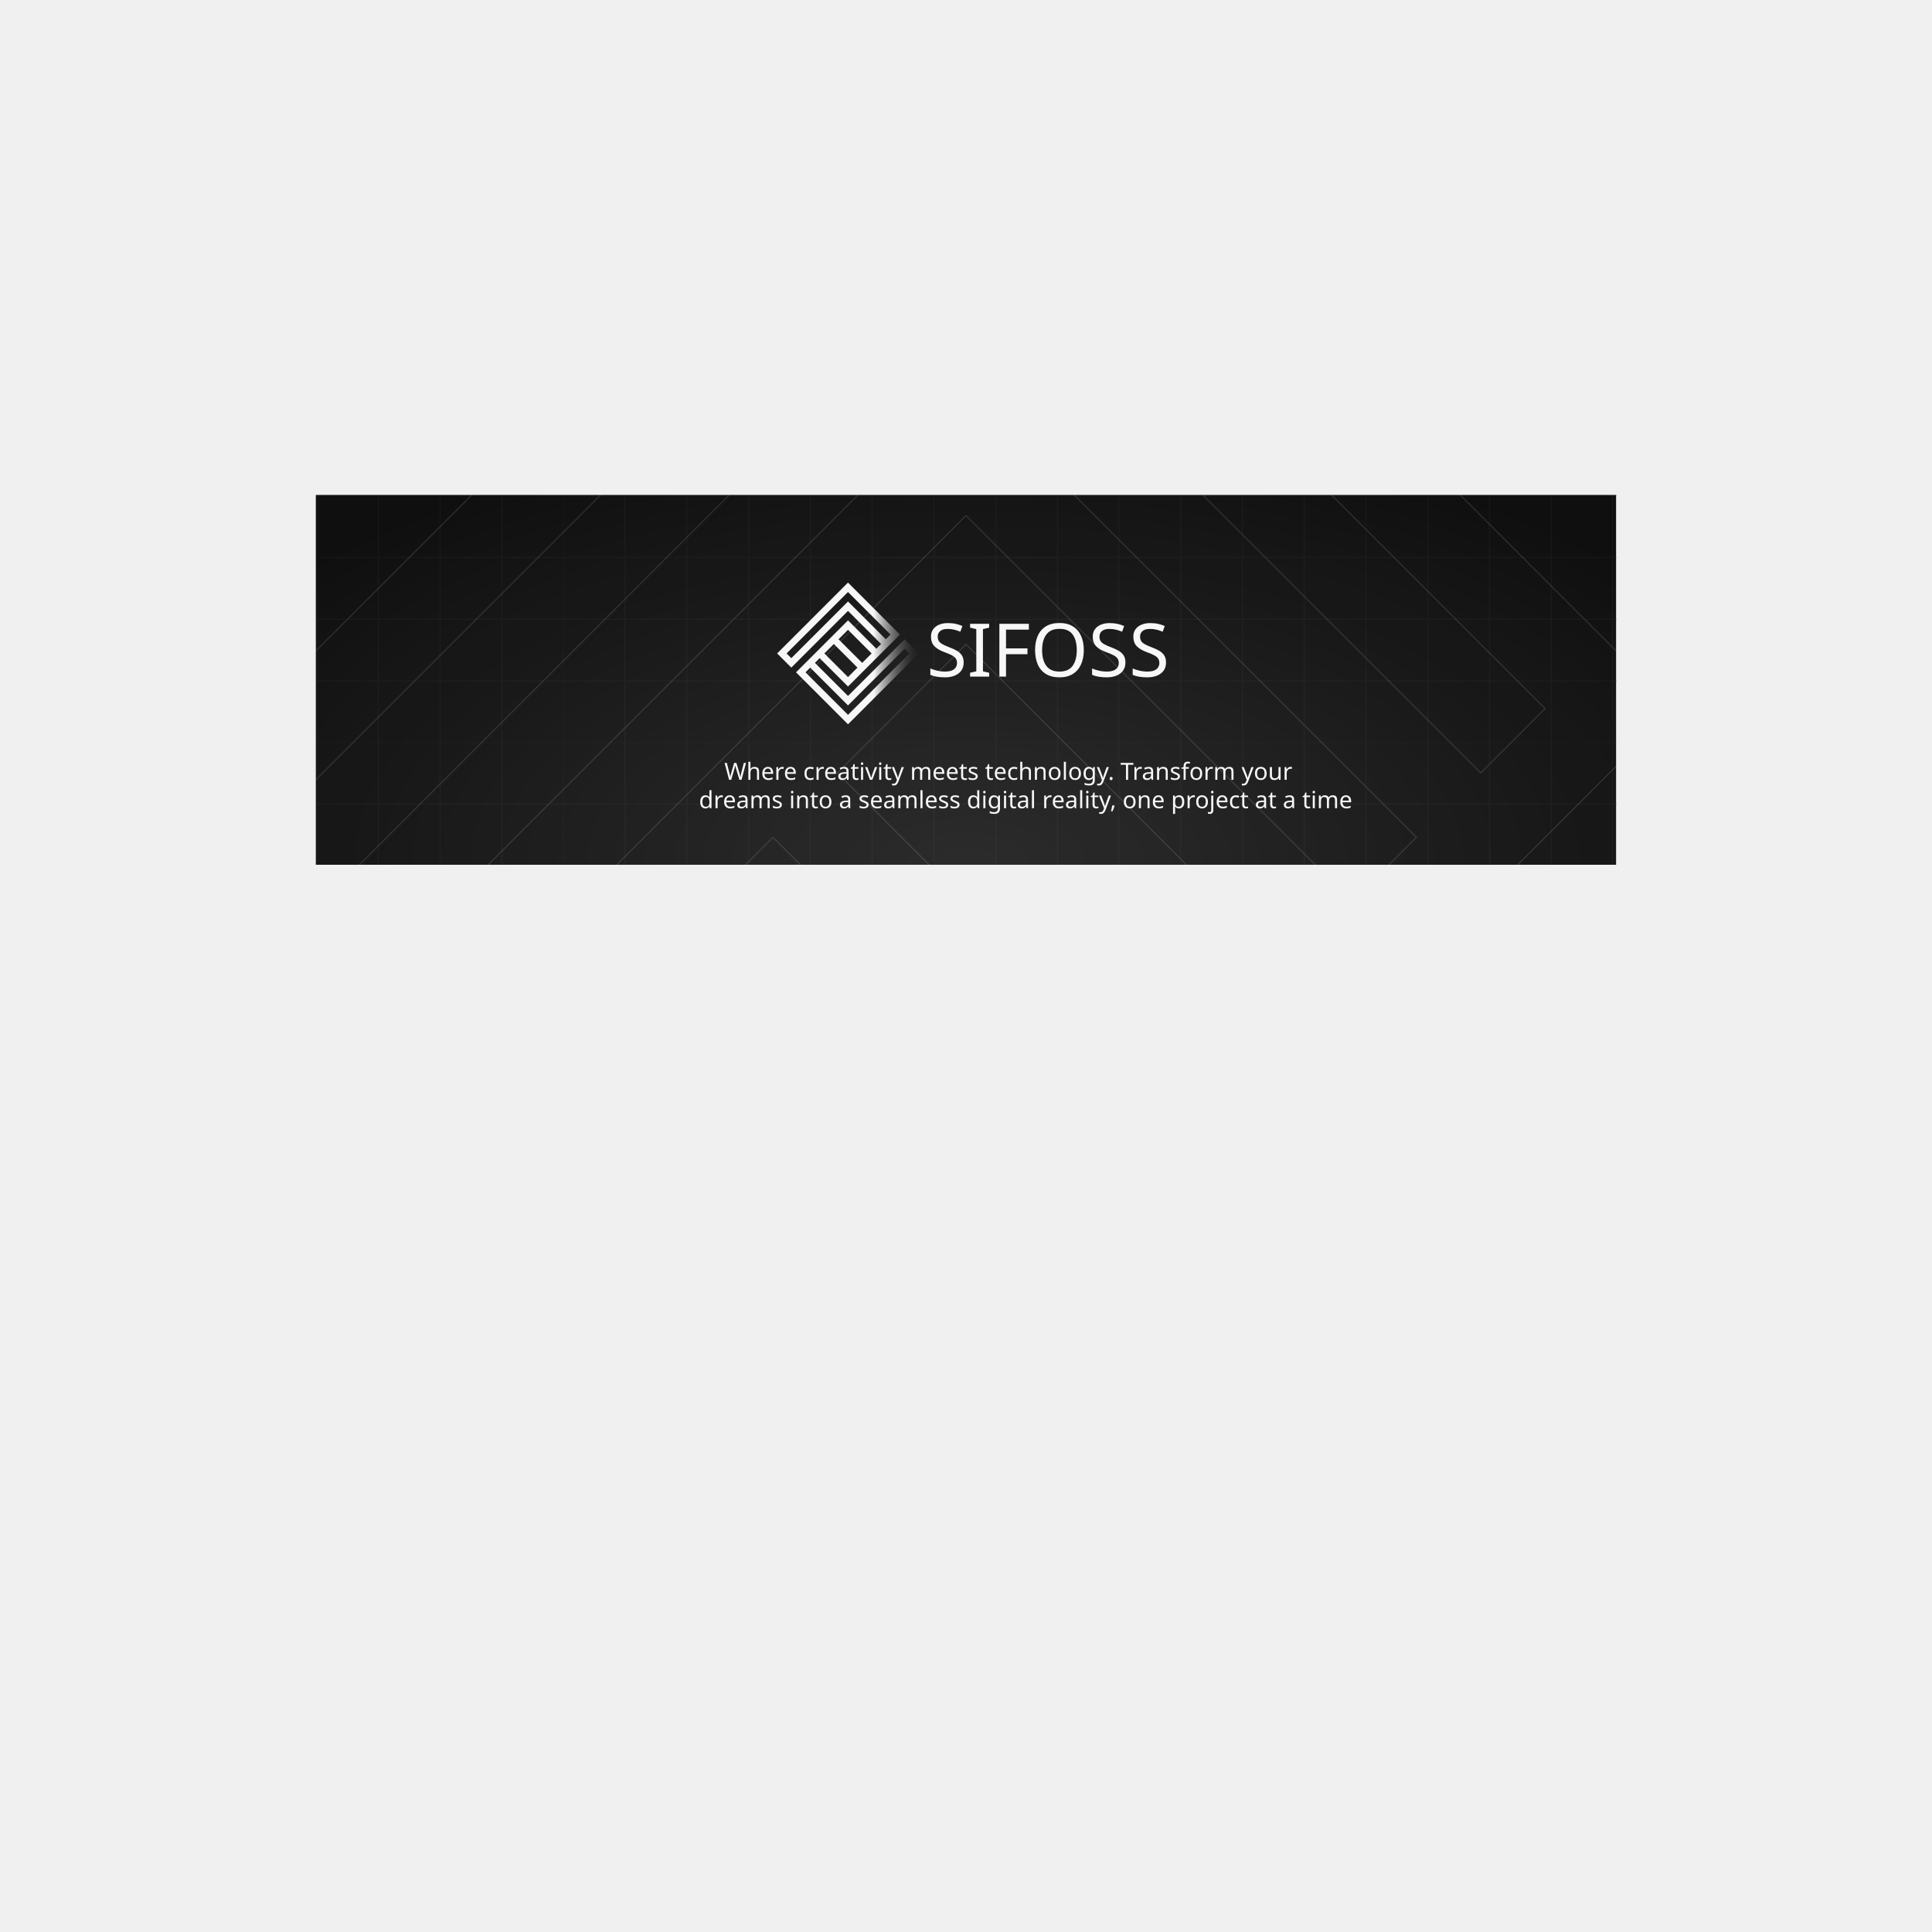
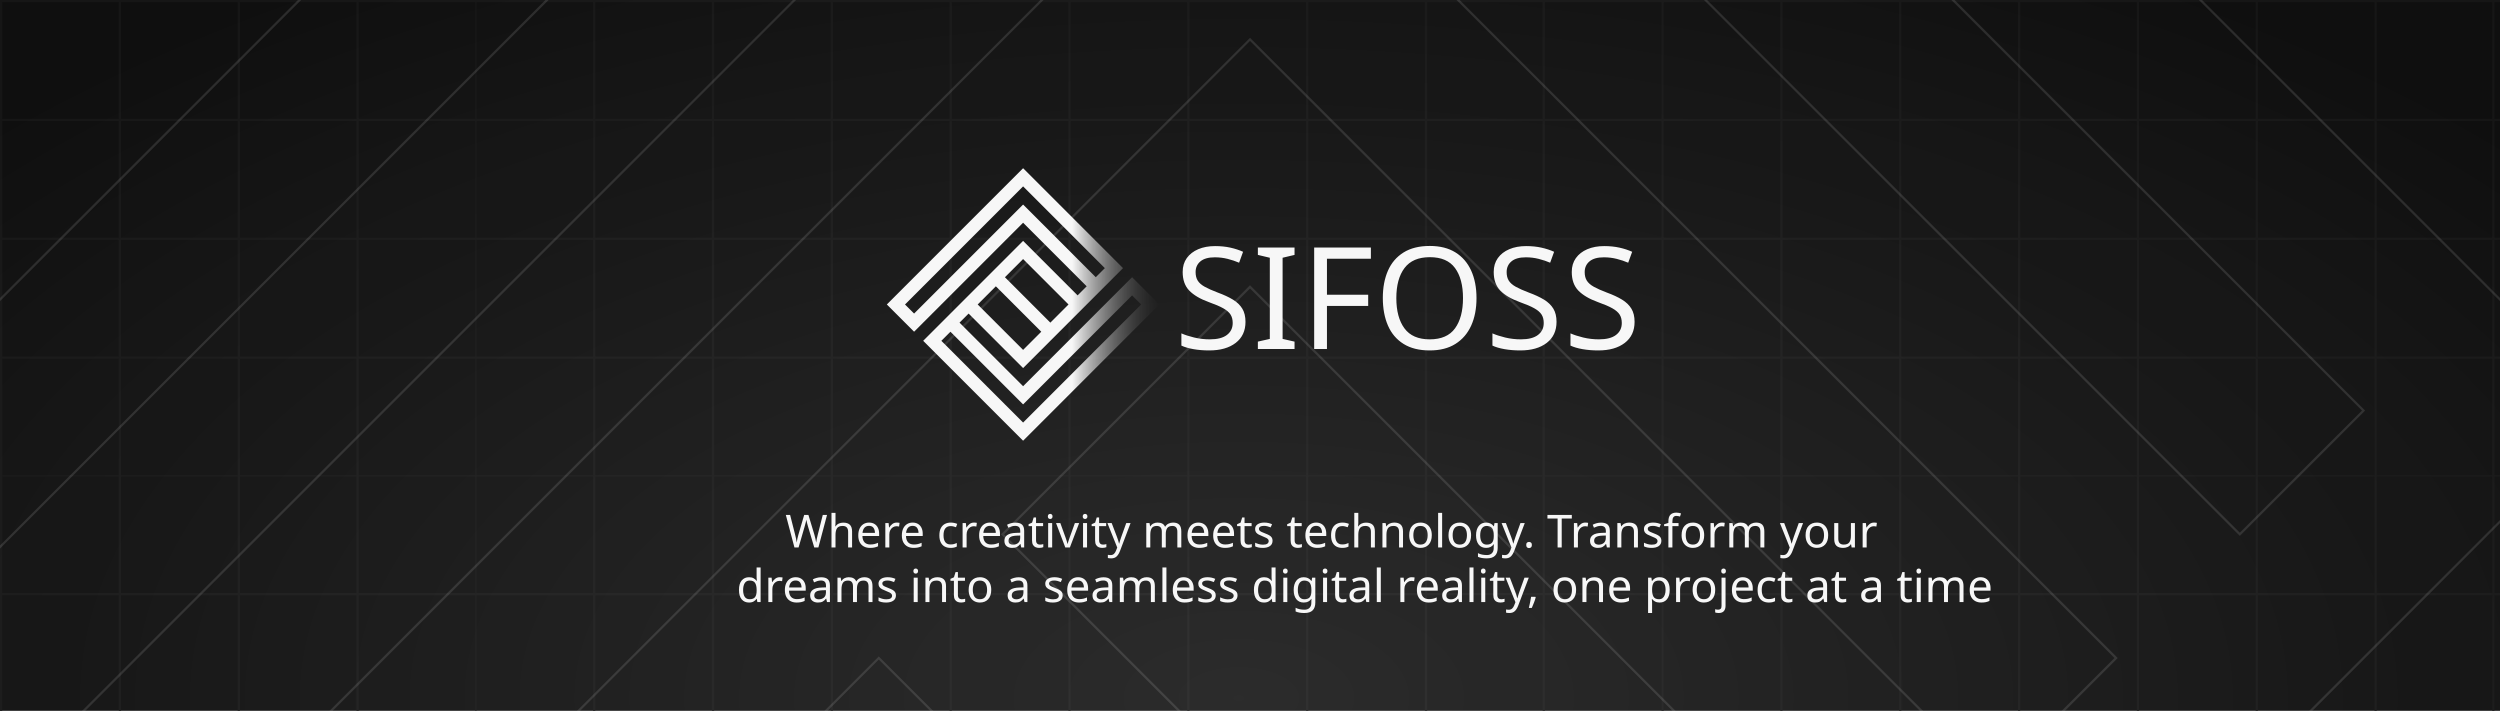
- <svg xmlns="http://www.w3.org/2000/svg" id="Layer_1" data-name="Layer 1" viewBox="0 0 3344.95 3344.95">
+ <svg xmlns="http://www.w3.org/2000/svg" id="Layer_1" data-name="Layer 1" viewBox="0 0 2251 640">
  <defs>
    <style>
      .cls-1, .cls-2 {
        fill: none;
      }

      .cls-3 {
        fill: url(#linear-gradient);
      }

      .cls-4 {
        clip-path: url(#clippath);
      }

      .cls-5 {
        opacity: .12;
      }

      .cls-6 {
        fill: #0f0f0f;
      }

      .cls-2 {
        stroke: #fff;
        stroke-width: 2px;
      }

      .cls-7 {
        font-family: YekanBakhFaNum-Fat, 'Yekan Bakh FaNum';
        font-size: 128px;
      }

      .cls-7, .cls-8 {
        fill: #f7f7f7;
      }

      .cls-9 {
        fill: #161616;
        fill-rule: evenodd;
      }

      .cls-8 {
        font-family: YekanBakhFaNum-Regular, 'Yekan Bakh FaNum';
        font-size: 41px;
      }

      .cls-10 {
        fill: url(#radial-gradient);
        fill-opacity: .6;
        isolation: isolate;
        opacity: .2;
      }
    </style>
    <clipPath id="clippath">
-       <rect class="cls-1" x="546.98" y="857.18" width="2251" height="640" />
+       <rect class="cls-1" width="2251" height="640" />
    </clipPath>
-     <radialGradient id="radial-gradient" cx="174.49" cy="2678.42" fx="174.49" fy="2678.42" r="1" gradientTransform="translate(-4098987.93 -134267.65) rotate(90) scale(778 -1531)" gradientUnits="userSpaceOnUse">
+     <radialGradient id="radial-gradient" cx="-372.48" cy="1821.24" fx="-372.48" fy="1821.24" r="1" gradientTransform="translate(-2787199 290422) rotate(90) scale(778 -1531)" gradientUnits="userSpaceOnUse">
      <stop offset="0" stop-color="#fff" />
      <stop offset="1" stop-color="#fff" stop-opacity="0" />
    </radialGradient>
-     <linearGradient id="linear-gradient" x1="1345.49" y1="1131.33" x2="1590.87" y2="1131.33" gradientUnits="userSpaceOnUse">
+     <linearGradient id="linear-gradient" x1="798.52" y1="274.15" x2="1043.89" y2="274.15" gradientUnits="userSpaceOnUse">
      <stop offset=".68" stop-color="#f7f7f7" />
      <stop offset="1" stop-color="#202020" stop-opacity=".2" />
    </linearGradient>
  </defs>
  <g class="cls-4">
    <g>
-       <path class="cls-6" d="M546.98,857.18H2797.98v640H546.98V857.18Z" />
-       <path class="cls-9" d="M548.98,966.18v105h105v-105h-105Zm-2,105v426h2v-104h105v104h2v-104h105v104h2v-104h105v104h2v-104h105v104h1v-104h105v104h2v-104h105v104h2v-104h105v104h2v-104h105v104h2v-104h105v104h2v-104h105v104h2v-104h105v104h2v-104h105v104h2v-104h104v104h2v-104h105v104h2v-104h105v104h2v-104h105v104h2v-104h105v104h2v-104h105v104h2v-104h105v104h2v-104h105v104h2v-104h104v104h2v-104h5v-2h-5v-105h5v-1h-5v-105h5v-2h-5v-105h5v-2h-5v-105h5v-2h-5v-105h5v-2H546.98v214Zm2244,320v-105h-104v105h104Zm-106,0v-105h-105v105h105Zm-107,0v-105h-105v105h105Zm-107,0v-105h-105v105h105Zm-107,0v-105h-105v105h105Zm-107,0v-105h-105v105h105Zm-107,0v-105h-105v105h105Zm-107,0v-105h-105v105h105Zm-107,0v-105h-104v105h104Zm-106,0v-105h-105v105h105Zm-107,0v-105h-105v105h105Zm-107,0v-105h-105v105h105Zm-107,0v-105h-105v105h105Zm-107,0v-105h-105v105h105Zm-107,0v-105h-105v105h105Zm-107,0v-105h-105v105h105Zm-107,0v-105h-105v105h105Zm-106,0v-105h-105v105h105Zm-107,0v-105h-105v105h105Zm-107,0v-105h-105v105h105Zm-107,0v-105h-105v105h105Zm0-106h-105v-105h105v105Zm107,0h-105v-105h105v105Zm107,0h-105v-105h105v105Zm107,0h-105v-105h105v105Zm106,0h-105v-105h105v105Zm107,0h-105v-105h105v105Zm107,0h-105v-105h105v105Zm107,0h-105v-105h105v105Zm107,0h-105v-105h105v105Zm107,0h-105v-105h105v105Zm107,0h-105v-105h105v105Zm107,0h-105v-105h105v105Zm106,0h-104v-105h104v105Zm107,0h-105v-105h105v105Zm107,0h-105v-105h105v105Zm107,0h-105v-105h105v105Zm107,0h-105v-105h105v105Zm107,0h-105v-105h105v105Zm107,0h-105v-105h105v105Zm107,0h-105v-105h105v105Zm106,0h-104v-105h104v105Zm0-107v-105h-104v105h104Zm-106,0v-105h-105v105h105Zm-107,0v-105h-105v105h105Zm-107,0v-105h-105v105h105Zm-107,0v-105h-105v105h105Zm-107,0v-105h-105v105h105Zm-107,0v-105h-105v105h105Zm-107,0v-105h-105v105h105Zm-107,0v-105h-104v105h104Zm-106,0v-105h-105v105h105Zm-107,0v-105h-105v105h105Zm-107,0v-105h-105v105h105Zm-107,0v-105h-105v105h105Zm-107,0v-105h-105v105h105Zm-107,0v-105h-105v105h105Zm-107,0v-105h-105v105h105Zm-107,0v-105h-105v105h105Zm-106,0v-105h-105v105h105Zm-107,0v-105h-105v105h105Zm-107,0v-105h-105v105h105Zm-107,0v-105h-105v105h105Zm107-107h-105v-105h105v105Zm107,0h-105v-105h105v105Zm107,0h-105v-105h105v105Zm106,0h-105v-105h105v105Zm107,0h-105v-105h105v105Zm107,0h-105v-105h105v105Zm107,0h-105v-105h105v105Zm107,0h-105v-105h105v105Zm107,0h-105v-105h105v105Zm107,0h-105v-105h105v105Zm107,0h-105v-105h105v105Zm106,0h-104v-105h104v105Zm107,0h-105v-105h105v105Zm107,0h-105v-105h105v105Zm107,0h-105v-105h105v105Zm107,0h-105v-105h105v105Zm107,0h-105v-105h105v105Zm107,0h-105v-105h105v105Zm107,0h-105v-105h105v105Zm106,0h-104v-105h104v105Zm-2242-107h105v-105h-105v105Zm107,0h105v-105h-105v105Zm107,0h105v-105h-105v105Zm107,0h105v-105h-105v105Zm106,0h105v-105h-105v105Zm107,0h105v-105h-105v105Zm107,0h105v-105h-105v105Zm107,0h105v-105h-105v105Zm107,0h105v-105h-105v105Zm107,0h105v-105h-105v105Zm107,0h105v-105h-105v105Zm107,0h105v-105h-105v105Zm107,0h104v-105h-104v105Zm106,0h105v-105h-105v105Zm107,0h105v-105h-105v105Zm107,0h105v-105h-105v105Zm107,0h105v-105h-105v105Zm107,0h105v-105h-105v105Zm107,0h105v-105h-105v105Zm107,0h105v-105h-105v105Zm107,0h104v-105h-104v105Z" />
+       <path class="cls-6" d="M0,0H2251V640H0V0Z" />
+       <path class="cls-9" d="M2,109v105H107V109H2ZM0,214v426H2v-104H107v104h2v-104h105v104h2v-104h105v104h2v-104h105v104h1v-104h105v104h2v-104h105v104h2v-104h105v104h2v-104h105v104h2v-104h105v104h2v-104h105v104h2v-104h105v104h2v-104h105v104h2v-104h104v104h2v-104h105v104h2v-104h105v104h2v-104h105v104h2v-104h105v104h2v-104h105v104h2v-104h105v104h2v-104h105v104h2v-104h104v104h2v-104h5v-2h-5v-105h5v-1h-5v-105h5v-2h-5v-105h5v-2h-5V109h5v-2h-5V2h5V0H0V214Zm2244,320v-105h-104v105h104Zm-106,0v-105h-105v105h105Zm-107,0v-105h-105v105h105Zm-107,0v-105h-105v105h105Zm-107,0v-105h-105v105h105Zm-107,0v-105h-105v105h105Zm-107,0v-105h-105v105h105Zm-107,0v-105h-105v105h105Zm-107,0v-105h-104v105h104Zm-106,0v-105h-105v105h105Zm-107,0v-105h-105v105h105Zm-107,0v-105h-105v105h105Zm-107,0v-105h-105v105h105Zm-107,0v-105h-105v105h105Zm-107,0v-105h-105v105h105Zm-107,0v-105h-105v105h105Zm-107,0v-105h-105v105h105Zm-106,0v-105h-105v105h105Zm-107,0v-105h-105v105h105Zm-107,0v-105H109v105h105Zm-107,0v-105H2v105H107Zm0-106H2v-105H107v105Zm107,0H109v-105h105v105Zm107,0h-105v-105h105v105Zm107,0h-105v-105h105v105Zm106,0h-105v-105h105v105Zm107,0h-105v-105h105v105Zm107,0h-105v-105h105v105Zm107,0h-105v-105h105v105Zm107,0h-105v-105h105v105Zm107,0h-105v-105h105v105Zm107,0h-105v-105h105v105Zm107,0h-105v-105h105v105Zm106,0h-104v-105h104v105Zm107,0h-105v-105h105v105Zm107,0h-105v-105h105v105Zm107,0h-105v-105h105v105Zm107,0h-105v-105h105v105Zm107,0h-105v-105h105v105Zm107,0h-105v-105h105v105Zm107,0h-105v-105h105v105Zm106,0h-104v-105h104v105Zm0-107v-105h-104v105h104Zm-106,0v-105h-105v105h105Zm-107,0v-105h-105v105h105Zm-107,0v-105h-105v105h105Zm-107,0v-105h-105v105h105Zm-107,0v-105h-105v105h105Zm-107,0v-105h-105v105h105Zm-107,0v-105h-105v105h105Zm-107,0v-105h-104v105h104Zm-106,0v-105h-105v105h105Zm-107,0v-105h-105v105h105Zm-107,0v-105h-105v105h105Zm-107,0v-105h-105v105h105Zm-107,0v-105h-105v105h105Zm-107,0v-105h-105v105h105Zm-107,0v-105h-105v105h105Zm-107,0v-105h-105v105h105Zm-106,0v-105h-105v105h105Zm-107,0v-105h-105v105h105Zm-107,0v-105H109v105h105Zm-107,0v-105H2v105H107Zm107-107H109V109h105v105Zm107,0h-105V109h105v105Zm107,0h-105V109h105v105Zm106,0h-105V109h105v105Zm107,0h-105V109h105v105Zm107,0h-105V109h105v105Zm107,0h-105V109h105v105Zm107,0h-105V109h105v105Zm107,0h-105V109h105v105Zm107,0h-105V109h105v105Zm107,0h-105V109h105v105Zm106,0h-104V109h104v105Zm107,0h-105V109h105v105Zm107,0h-105V109h105v105Zm107,0h-105V109h105v105Zm107,0h-105V109h105v105Zm107,0h-105V109h105v105Zm107,0h-105V109h105v105Zm107,0h-105V109h105v105Zm106,0h-104V109h104v105ZM2,107H107V2H2V107Zm107,0h105V2H109V107Zm107,0h105V2h-105V107Zm107,0h105V2h-105V107Zm106,0h105V2h-105V107Zm107,0h105V2h-105V107Zm107,0h105V2h-105V107Zm107,0h105V2h-105V107Zm107,0h105V2h-105V107Zm107,0h105V2h-105V107Zm107,0h105V2h-105V107Zm107,0h105V2h-105V107Zm107,0h104V2h-104V107Zm106,0h105V2h-105V107Zm107,0h105V2h-105V107Zm107,0h105V2h-105V107Zm107,0h105V2h-105V107Zm107,0h105V2h-105V107Zm107,0h105V2h-105V107Zm107,0h105V2h-105V107Zm107,0h104V2h-104V107Z" />
      <g class="cls-5">
-         <path class="cls-2" d="M3009.32,1338.25c-442.71,442.74-894.14,894.11-1336.84,1336.86-235.94-235.94-541.76-541.76-779.85-779.85l111.42-111.4c210.37,210.37,458.06,458.06,668.43,668.43,405.31-405.34,820.11-820.13,1225.44-1225.44C2872.11,1201.04,1729.49,58.42,1672.49,1.41,1117.75,556.1,556.14,1117.77,1.41,1672.46c70.7,70.7,261.09,261.09,334.21,334.21,442.74-442.72,894.14-894.12,1336.86-1336.86,254.95,254.95,524.86,524.9,779.83,779.83l-111.4,111.42-668.43-668.43c-405.35,405.3-820.11,820.14-1225.46,1225.44,398.93,398.93,827.47,827.47,1225.46,1225.46,533.57-533.61,1136.28-1136.28,1671.05-1671.07,0,0-278.69-278.69-334.21-334.21ZM1672.49,447.03c-442.74,442.71-894.12,894.13-1336.86,1336.84l-111.4-111.4c480.07-480.09,968.16-968.19,1448.25-1448.26,72.83,72.83,953.51,953.51,1002.64,1002.64l-111.42,111.4L1672.49,447.03Zm0,668.41c178.59,178.65,378.43,378.39,557.01,557.03-55.54,55.53-167.28,167.29-222.8,222.82-71.51-71.51-476.58-476.58-557.03-557.03l222.82-222.82Zm-334.24,334.21c170.78,170.79,387.42,387.38,557.03,557.03-55.54,55.53-167.28,167.29-222.8,222.82-170.78-170.78-387.4-387.4-557.03-557.03l222.8-222.82Zm334.24,1671.07c-330.35-330.35-672.3-672.3-1002.64-1002.64l111.4-111.42c279.41,279.41,613.01,613.01,891.24,891.25,442.74-442.7,894.11-894.14,1336.86-1336.84l111.4,111.4s-1005.55,1005.51-1448.26,1448.25Z" />
+         <path class="cls-2" d="M2462.35,481.07c-442.71,442.74-894.14,894.11-1336.84,1336.86-235.94-235.94-541.76-541.76-779.85-779.85l111.42-111.4c210.37,210.37,458.06,458.06,668.43,668.43,405.31-405.34,820.11-820.13,1225.44-1225.44-25.81-25.81-1168.43-1168.43-1225.44-1225.44C570.78-301.07,9.17,260.6-545.56,815.29c70.7,70.7,261.09,261.09,334.21,334.21C231.39,706.78,682.79,255.38,1125.51-187.35c254.95,254.95,524.86,524.9,779.83,779.83l-111.4,111.42L1125.51,35.46C720.16,440.76,305.4,855.6-99.95,1260.9c398.93,398.93,827.47,827.47,1225.46,1225.46,533.57-533.61,1136.28-1136.28,1671.05-1671.07,0,0-278.69-278.69-334.21-334.21ZM1125.51-410.15C682.77,32.56,231.39,483.98-211.35,926.69l-111.4-111.4C157.33,335.19,645.41-152.9,1125.51-632.97c72.83,72.83,953.51,953.51,1002.64,1002.64l-111.42,111.4L1125.51-410.15Zm0,668.41c178.59,178.65,378.43,378.39,557.01,557.03-55.54,55.53-167.28,167.29-222.8,222.82-71.51-71.51-476.58-476.58-557.03-557.03l222.82-222.82Zm-334.24,334.21c170.78,170.79,387.42,387.38,557.03,557.03-55.54,55.53-167.28,167.29-222.8,222.82-170.78-170.78-387.4-387.4-557.03-557.03l222.8-222.82Zm334.24,1671.07c-330.35-330.35-672.3-672.3-1002.64-1002.64l111.4-111.42c279.41,279.41,613.01,613.01,891.24,891.25,442.74-442.7,894.11-894.14,1336.86-1336.84l111.4,111.4s-1005.55,1005.51-1448.26,1448.25Z" />
      </g>
-       <ellipse class="cls-10" cx="1672.98" cy="1486.18" rx="1531" ry="778" />
+       <ellipse class="cls-10" cx="1126" cy="629" rx="1531" ry="778" />
      <g>
-         <path class="cls-3" d="M1566.33,1106.79c-32.5,32.5-65.65,65.64-98.15,98.15-17.32-17.32-39.77-39.77-57.25-57.25l8.18-8.18c15.45,15.44,33.63,33.63,49.07,49.07,29.76-29.76,60.21-60.21,89.97-89.97-1.89-1.89-85.78-85.78-89.97-89.97-40.73,40.72-81.96,81.96-122.69,122.68,5.19,5.19,19.17,19.17,24.54,24.54,32.5-32.5,65.65-65.64,98.15-98.15,18.72,18.72,38.53,38.54,57.25,57.25l-8.18,8.18-49.07-49.07c-29.76,29.76-60.21,60.21-89.97,89.97,29.29,29.29,60.75,60.75,89.97,89.97,39.17-39.18,83.42-83.42,122.68-122.69,0,0-20.46-20.46-24.54-24.54Zm-98.15-65.43c-32.5,32.5-65.64,65.65-98.15,98.15l-8.18-8.18c35.25-35.25,71.08-71.08,106.33-106.33,5.35,5.35,70,70,73.61,73.61l-8.18,8.18-65.43-65.43Zm0,49.07c13.11,13.12,27.78,27.78,40.89,40.9-4.08,4.08-12.28,12.28-16.36,16.36-5.25-5.25-34.99-34.99-40.9-40.9l16.36-16.36Zm-24.54,24.54c12.54,12.54,28.44,28.44,40.9,40.9-4.08,4.08-12.28,12.28-16.36,16.36-12.54-12.54-28.44-28.44-40.9-40.9l16.36-16.36Zm24.54,122.69c-24.25-24.25-49.36-49.36-73.61-73.61l8.18-8.18c20.51,20.51,45.01,45.01,65.43,65.43,32.51-32.5,65.64-65.65,98.15-98.15l8.18,8.18s-73.83,73.82-106.33,106.33Z" />
-         <text class="cls-7" transform="translate(1604.17 1171.42)">
+         <path class="cls-3" d="M1019.35,249.61c-32.5,32.5-65.65,65.64-98.15,98.15-17.32-17.32-39.77-39.77-57.25-57.25l8.18-8.18c15.45,15.44,33.63,33.63,49.07,49.07,29.76-29.76,60.21-60.21,89.97-89.97-1.89-1.89-85.78-85.78-89.97-89.97-40.73,40.72-81.96,81.96-122.69,122.68,5.19,5.19,19.17,19.17,24.54,24.54,32.5-32.5,65.65-65.64,98.15-98.15,18.72,18.72,38.53,38.54,57.25,57.25l-8.18,8.18-49.07-49.07c-29.76,29.76-60.21,60.21-89.97,89.97,29.29,29.29,60.75,60.75,89.97,89.97,39.17-39.18,83.42-83.42,122.68-122.69,0,0-20.46-20.46-24.54-24.54Zm-98.15-65.43c-32.5,32.5-65.64,65.65-98.15,98.15l-8.18-8.18c35.25-35.25,71.08-71.08,106.33-106.33,5.35,5.35,70,70,73.61,73.61l-8.18,8.18-65.43-65.43Zm0,49.07c13.11,13.12,27.78,27.78,40.89,40.9-4.08,4.08-12.28,12.28-16.36,16.36-5.25-5.25-34.99-34.99-40.9-40.9l16.36-16.36Zm-24.54,24.54c12.54,12.54,28.44,28.44,40.9,40.9-4.08,4.08-12.28,12.28-16.36,16.36-12.54-12.54-28.44-28.44-40.9-40.9l16.36-16.36Zm24.54,122.69c-24.25-24.25-49.36-49.36-73.61-73.61l8.18-8.18c20.51,20.51,45.01,45.01,65.43,65.43,32.51-32.5,65.64-65.65,98.15-98.15l8.18,8.18s-73.83,73.82-106.33,106.33Z" />
+         <text class="cls-7" transform="translate(1057.19 314.25)">
          <tspan x="0" y="0">SIFOSS</tspan>
        </text>
      </g>
-       <text class="cls-8" transform="translate(1254.05 1350.09)">
+       <text class="cls-8" transform="translate(707.07 492.92)">
        <tspan x="0" y="0">Where creativity meets technology. Transform your</tspan>
        <tspan x="-43.95" y="49.2">dreams into a seamless digital reality, one project at a time</tspan>
      </text>
    </g>
  </g>
</svg>
